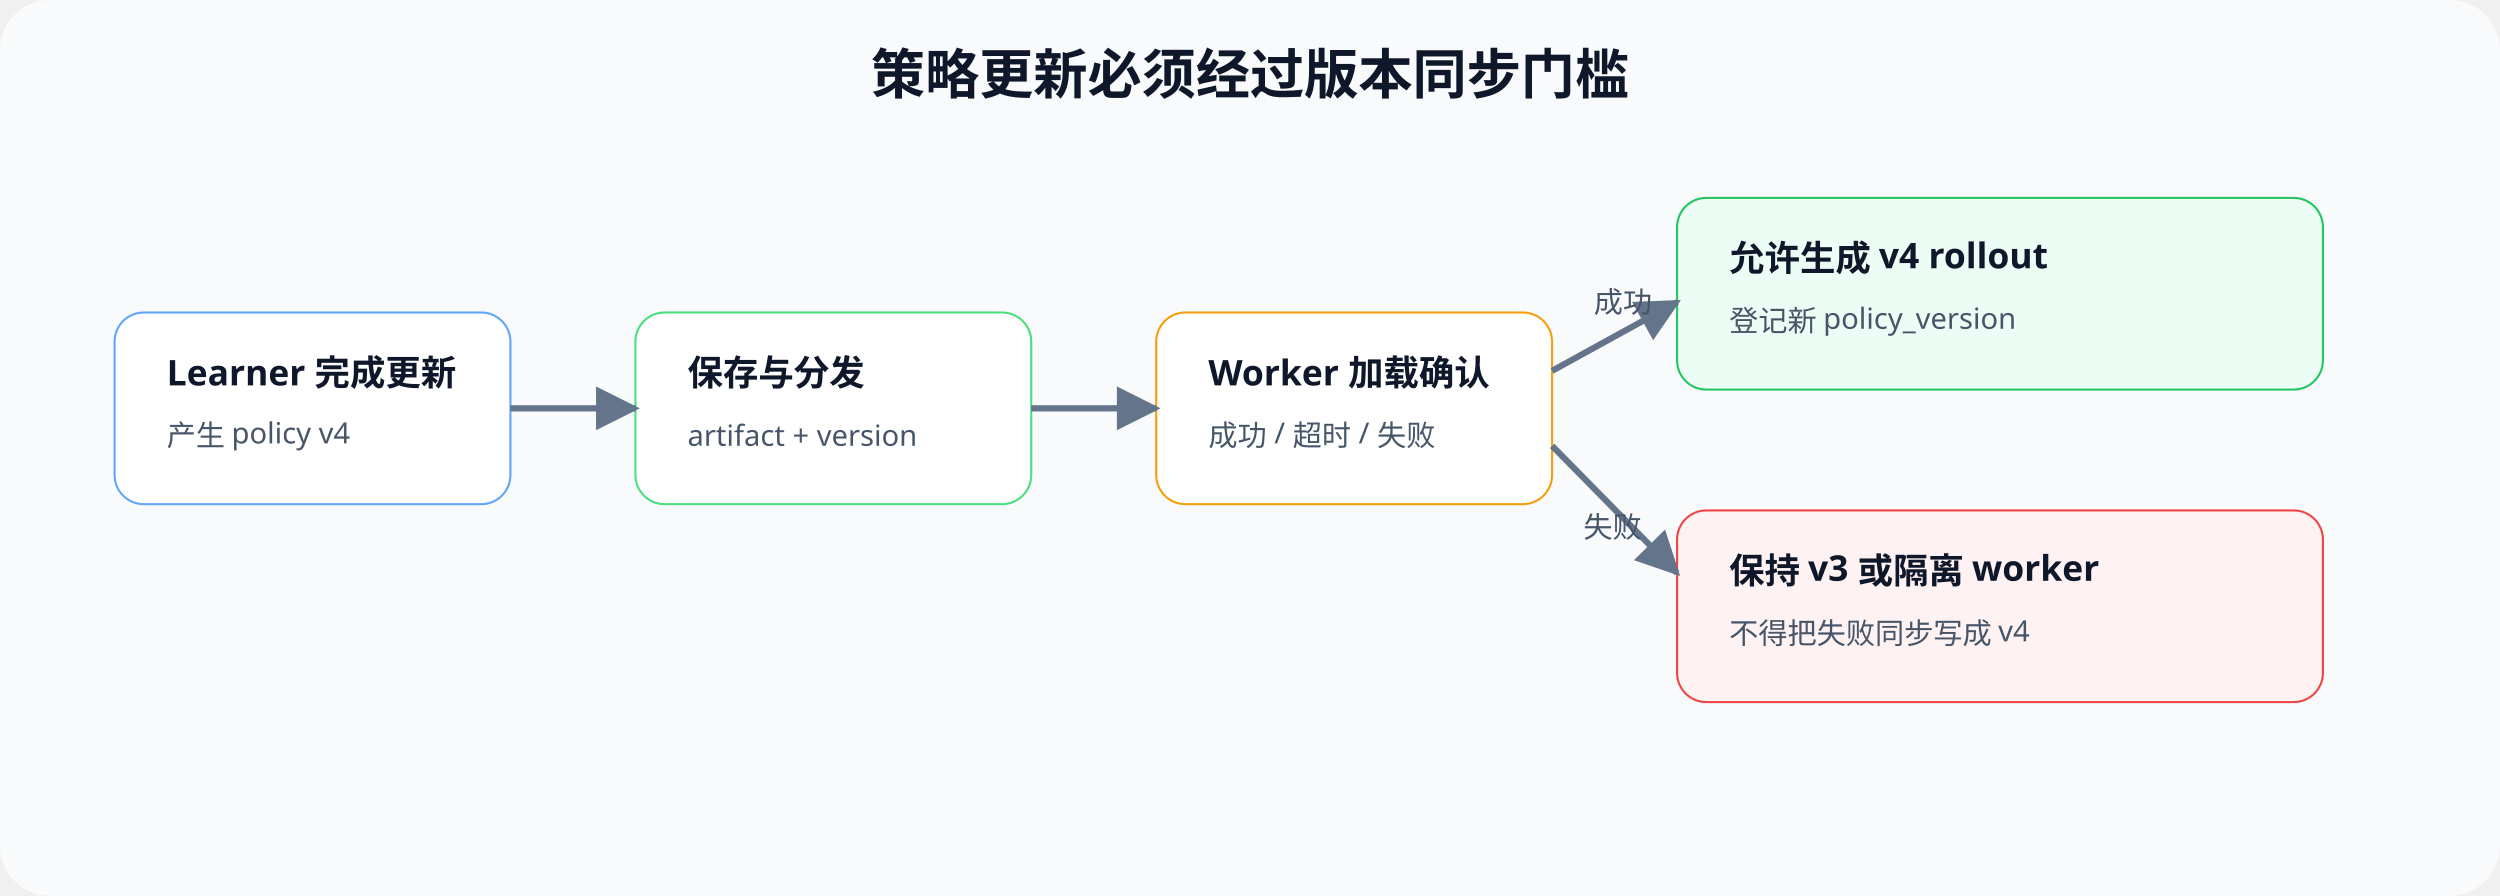
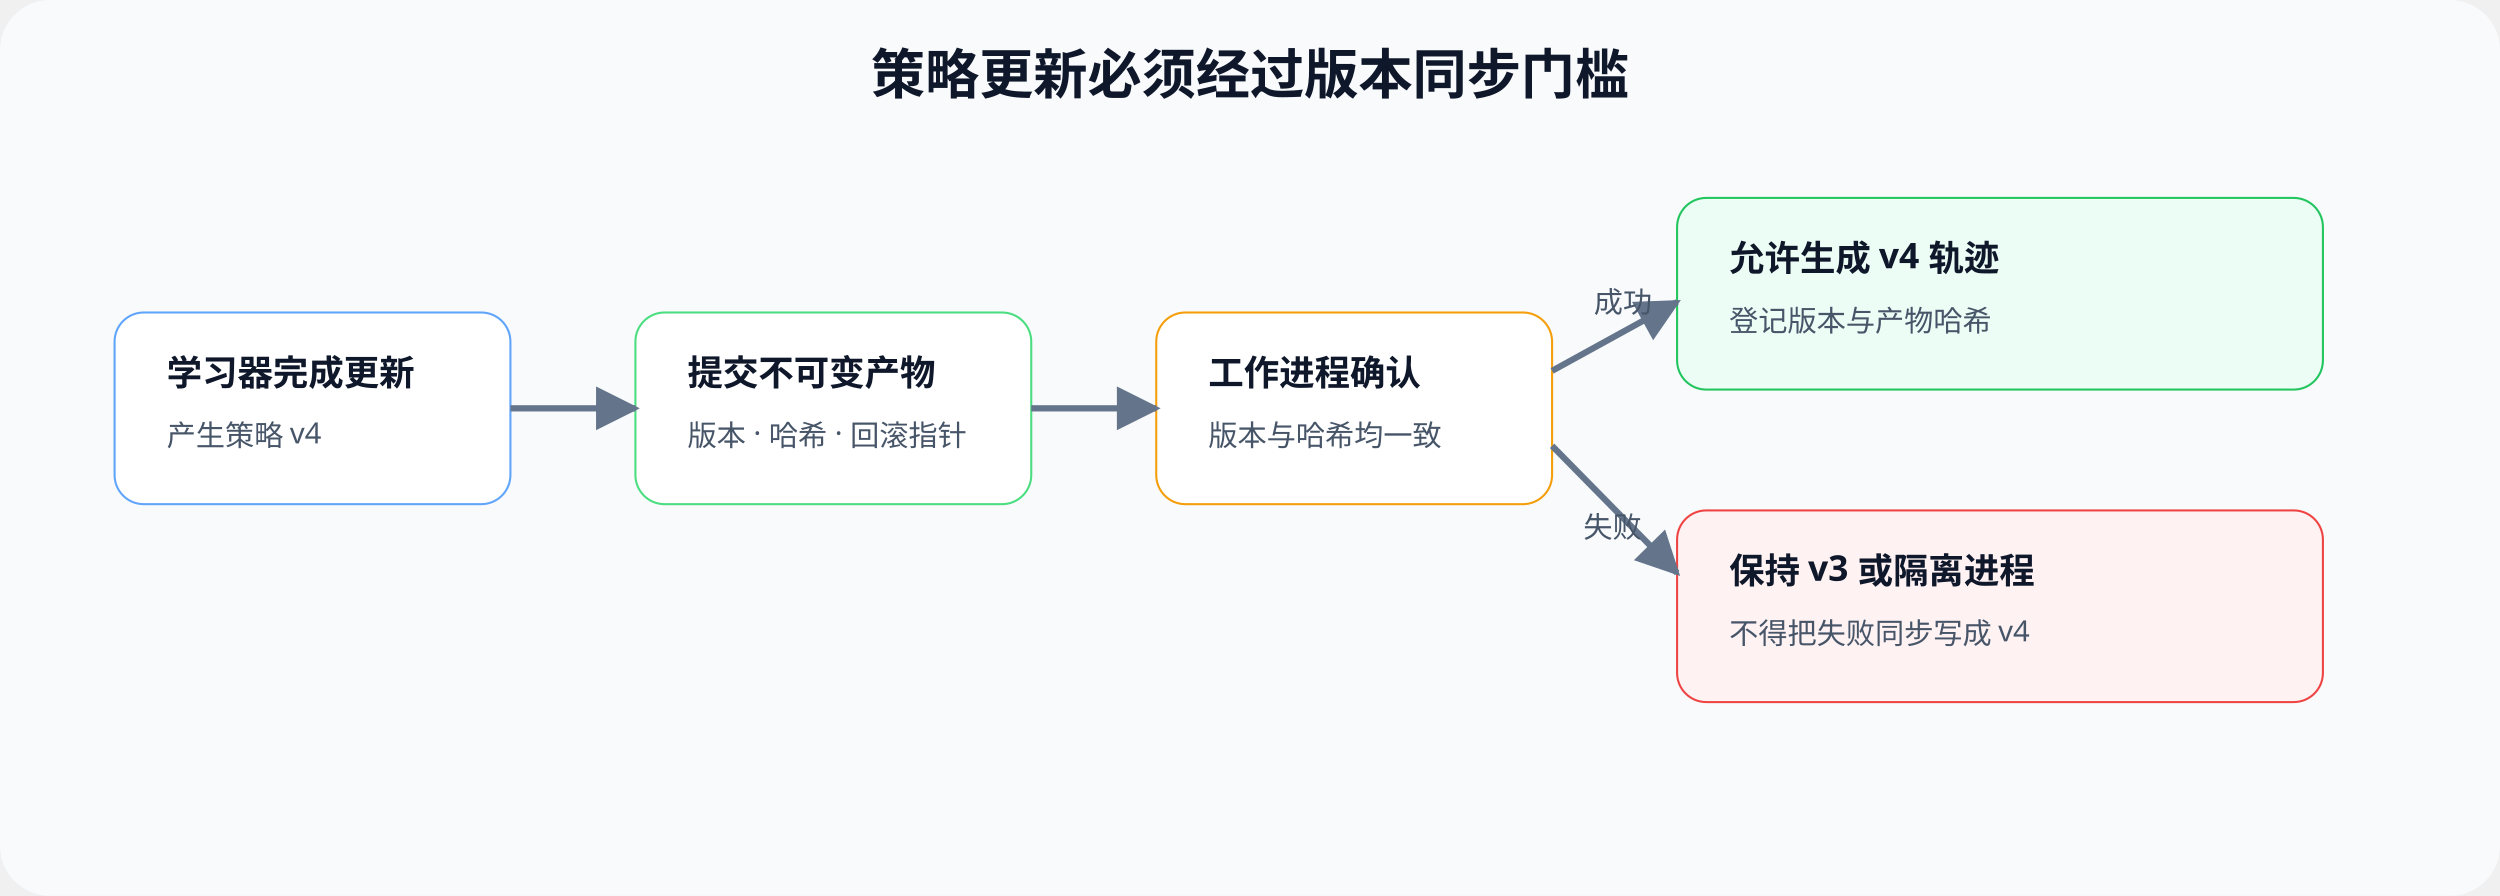
<svg xmlns="http://www.w3.org/2000/svg" width="1200" height="430" viewBox="0 0 1200 430">
  <defs>
    <marker id="a" viewBox="0 0 10 10" refX="9" refY="5" markerWidth="7" markerHeight="7" orient="auto">
      <path d="M0 0L10 5L0 10Z" fill="#64748b" />
    </marker>
    <style>.t{font:700 26px sans-serif;fill:#0f172a}.n{font:700 17px sans-serif;fill:#0f172a}.s{font:14px sans-serif;fill:#475569}</style>
  </defs>
  <rect width="1200" height="430" rx="24" fill="#f8fafc" />
  <text x="600" y="45" text-anchor="middle" class="t">策略更新必须经过版本同步门槛</text>
  <rect x="55" y="150" width="190" height="92" rx="14" fill="#fff" stroke="#60a5fa" />
-   <text x="80" y="185" class="n">Learner 完成更新</text>
-   <text x="80" y="214" class="s">产生 policy v4</text>
+   <text x="80" y="185" class="n">学习器完成更新</text>
+   <text x="80" y="214" class="s">产生策略 v4</text>
  <rect x="305" y="150" width="190" height="92" rx="14" fill="#fff" stroke="#4ade80" />
-   <text x="330" y="185" class="n">保存与分发</text>
-   <text x="330" y="214" class="s">artifact + version</text>
+   <text x="330" y="185" class="n">提交不可变产物</text>
+   <text x="330" y="214" class="s">版本 · 哈希 · 回滚指针</text>
  <rect x="555" y="150" width="190" height="92" rx="14" fill="#fff" stroke="#f59e0b" />
-   <text x="580" y="185" class="n">Worker 加载确认</text>
-   <text x="580" y="214" class="s">成功 / 超时 / 失败</text>
+   <text x="580" y="185" class="n">工作进程确认</text>
+   <text x="580" y="214" class="s">版本与哈希均一致</text>
  <rect x="805" y="95" width="310" height="92" rx="14" fill="#ecfdf5" stroke="#22c55e" />
-   <text x="830" y="130" class="n">允许生成 v4 rollout</text>
-   <text x="830" y="159" class="s">登记新 policy_version</text>
+   <text x="830" y="130" class="n">允许生成 v4 轨迹</text>
+   <text x="830" y="159" class="s">登记版本与产物哈希</text>
  <rect x="805" y="245" width="310" height="92" rx="14" fill="#fef2f2" stroke="#ef4444" />
-   <text x="830" y="280" class="n">保持 v3 或隔离 worker</text>
+   <text x="830" y="280" class="n">保持 v3 或隔离进程</text>
  <text x="830" y="309" class="s">不得把失败同步写成 v4</text>
  <path d="M245 196H305" stroke="#64748b" stroke-width="3" marker-end="url(#a)" />
  <path d="M495 196H555" stroke="#64748b" stroke-width="3" marker-end="url(#a)" />
  <path d="M745 178L805 145" stroke="#64748b" stroke-width="3" marker-end="url(#a)" />
  <path d="M745 214L805 275" stroke="#64748b" stroke-width="3" marker-end="url(#a)" />
  <text x="765" y="150" class="s">成功</text>
  <text x="760" y="258" class="s">失败</text>
</svg>
